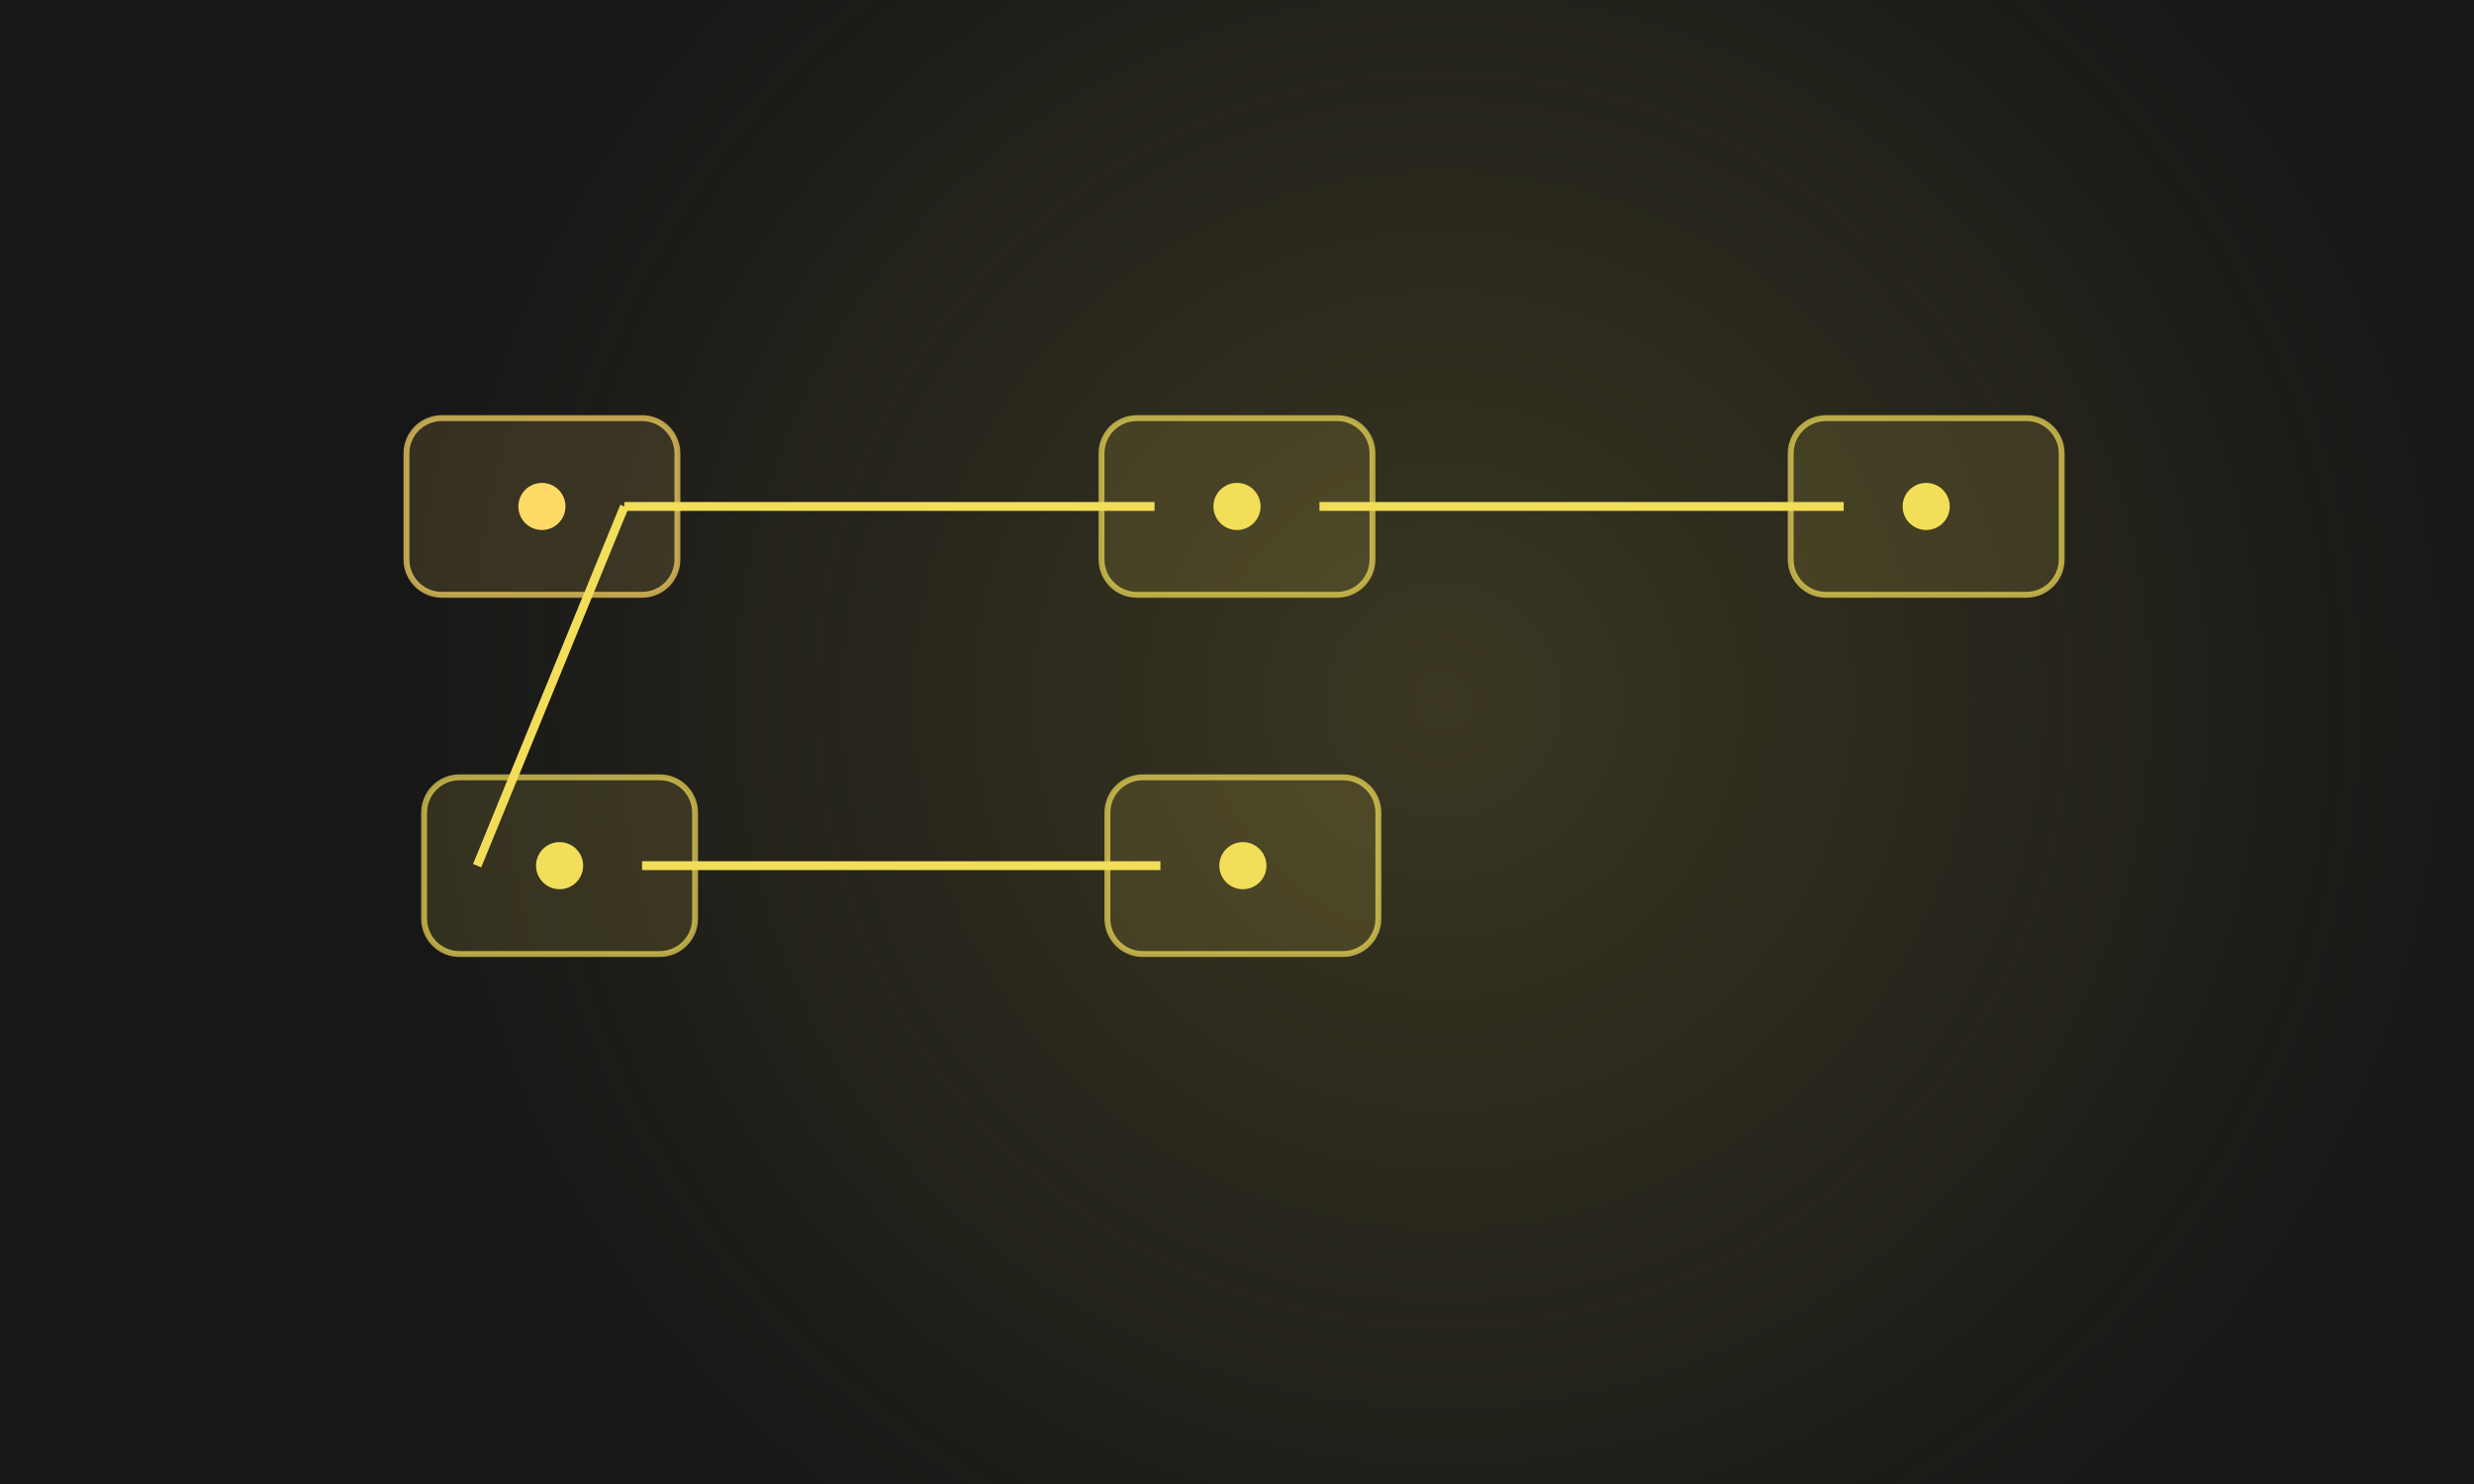
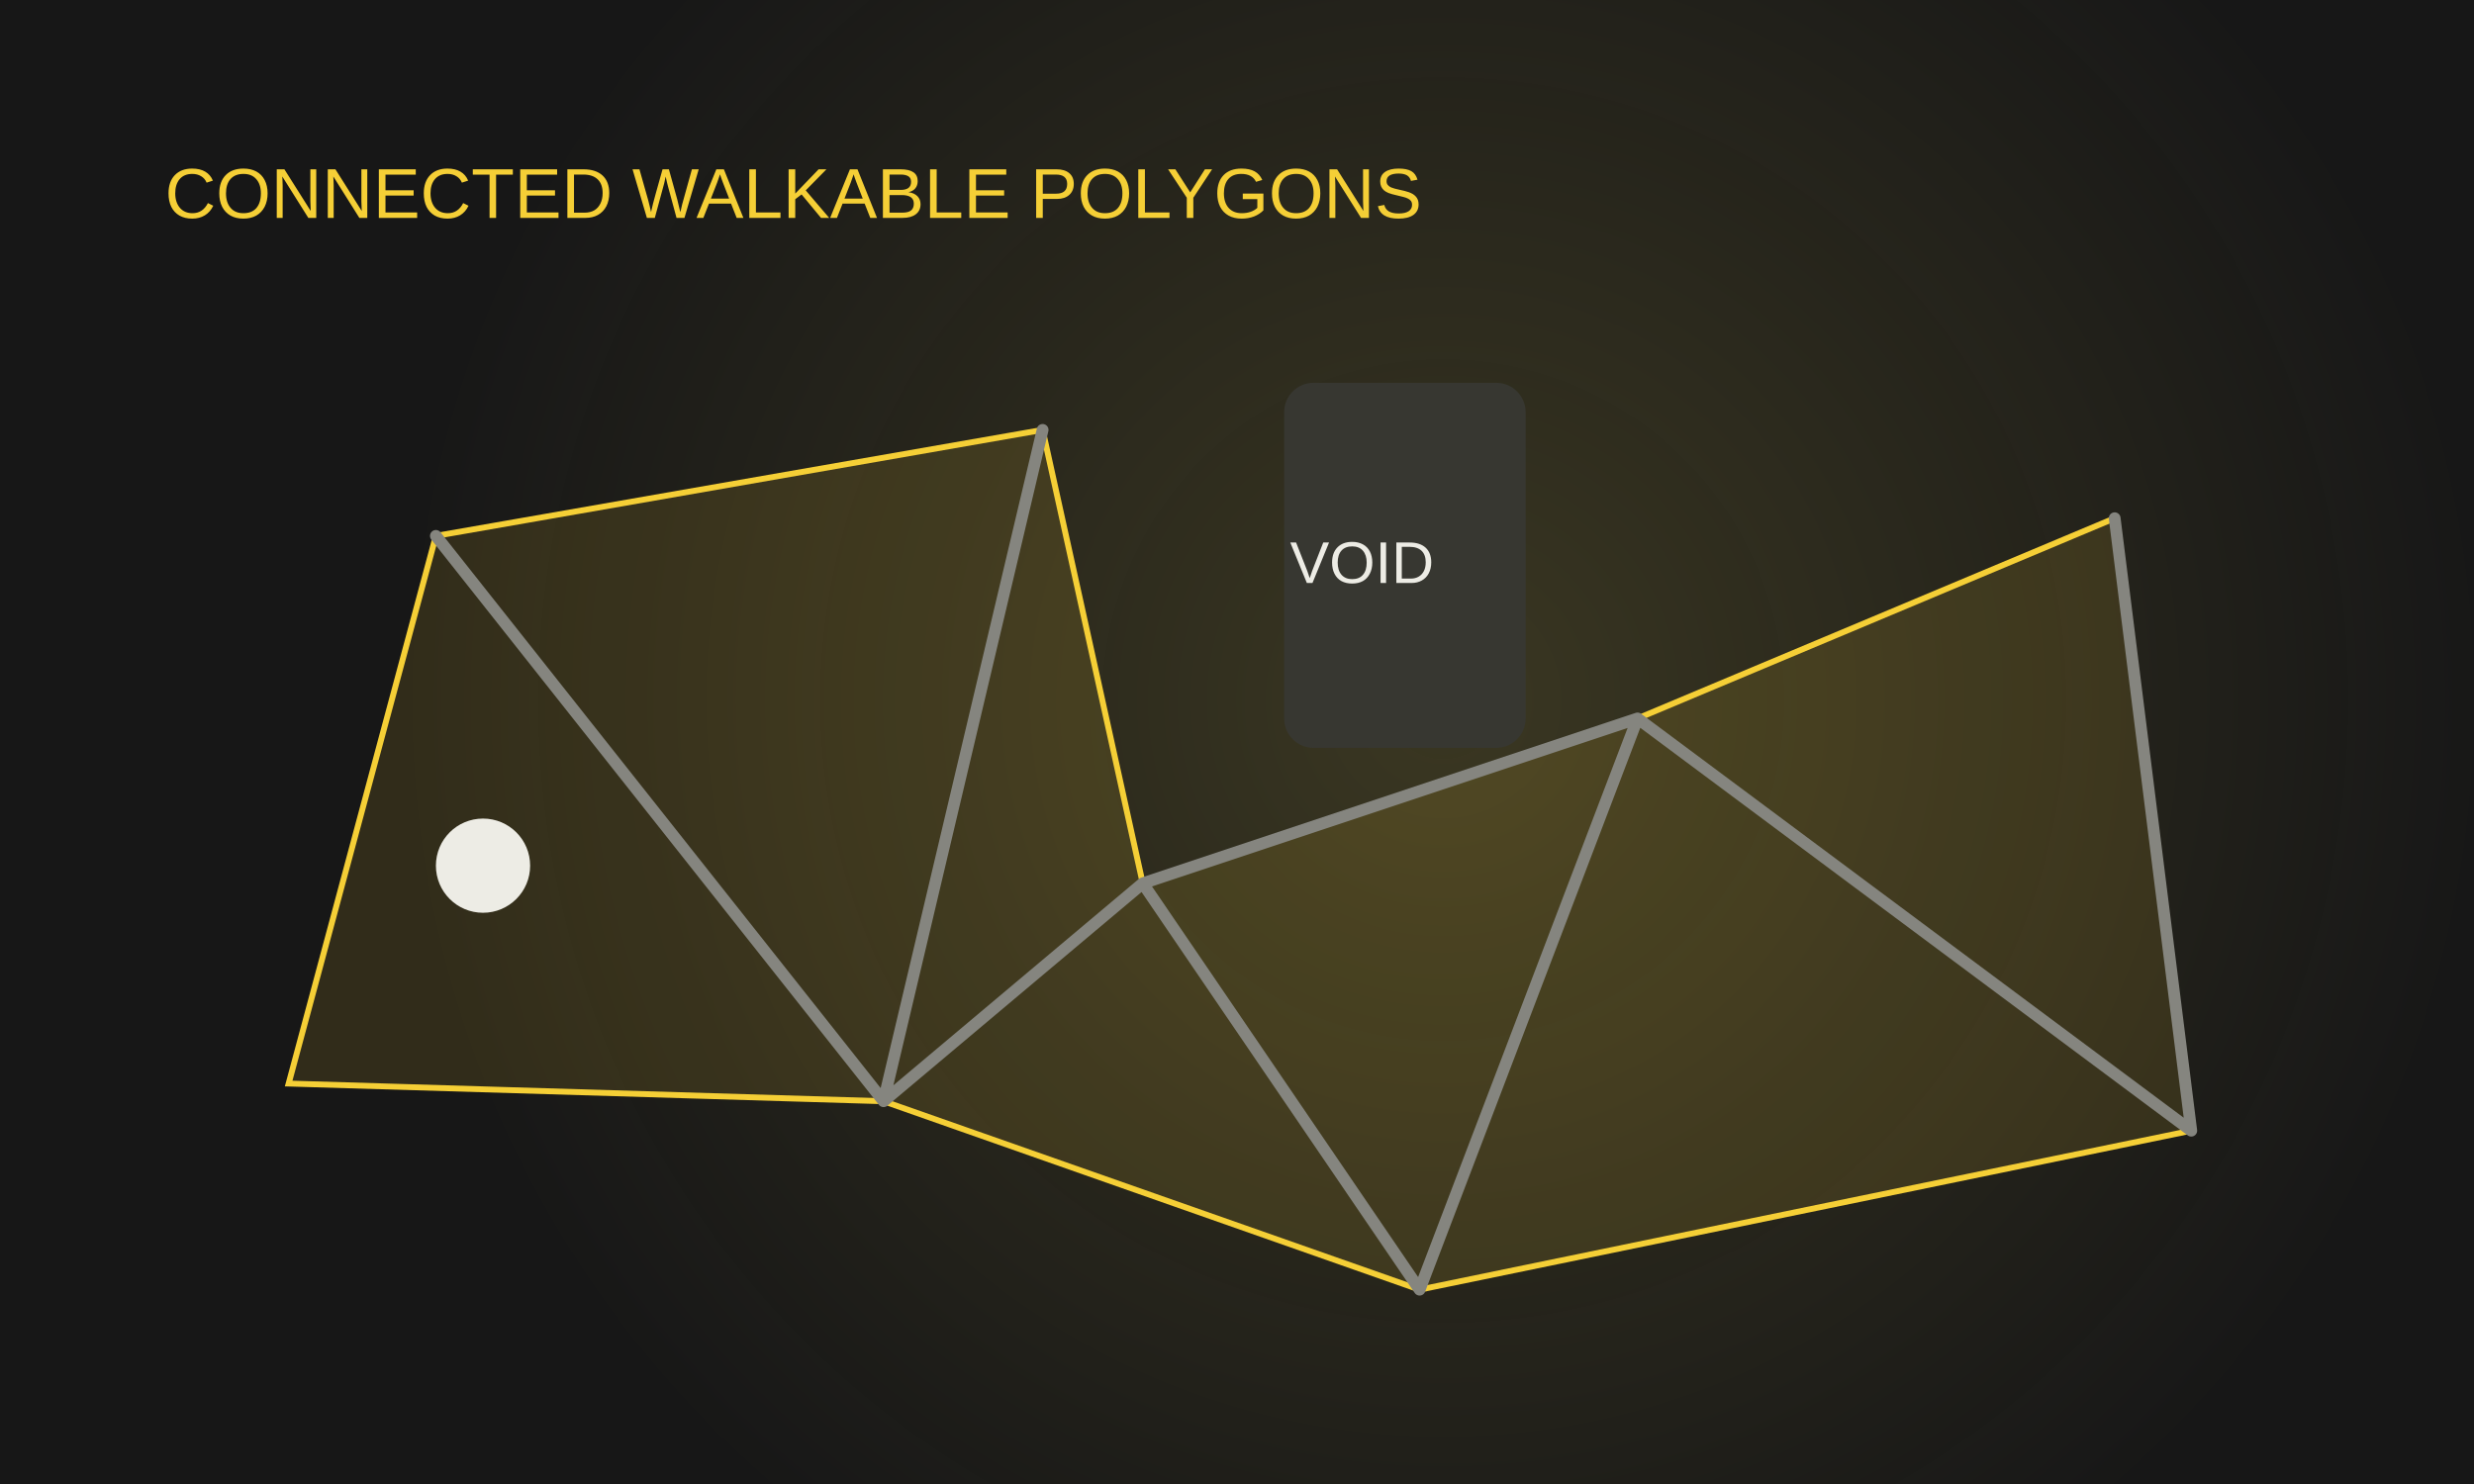
<svg xmlns="http://www.w3.org/2000/svg" class="article-cover" viewBox="0 0 420 252" role="img" aria-label="내비게이션 메시 개념 도식">
  <defs>
    <radialGradient id="cover-navigation-mesh-glow">
      <stop stop-color="hsl(52 86% 65%)" stop-opacity=".16" />
      <stop offset="1" stop-color="hsl(52 86% 65%)" stop-opacity="0" />
    </radialGradient>
    <radialGradient id="cover-navigation-mesh-orb" cx="30%" cy="24%">
      <stop stop-color="#fff7d6" />
      <stop offset=".42" stop-color="hsl(52 86% 65%)" />
      <stop offset="1" stop-color="#46390d" />
    </radialGradient>
  </defs>
  <rect width="420" height="252" fill="#171717" />
  <circle cx="245" cy="119" r="175" fill="url(#cover-navigation-mesh-glow)" />
-   <rect x="69" y="71" width="46" height="30" rx="6" fill="#ffda66" fill-opacity=".13" stroke="#ffda66" stroke-opacity=".7" />
-   <circle cx="92" cy="86" r="4" fill="#ffda66" />
-   <path d="M106 86L196 86" stroke="hsl(52 86% 65%)" stroke-width="1.5" fill="none" />
-   <rect x="187" y="71" width="46" height="30" rx="6" fill="hsl(52 86% 65%)" fill-opacity=".13" stroke="hsl(52 86% 65%)" stroke-opacity=".7" />
-   <circle cx="210" cy="86" r="4" fill="hsl(52 86% 65%)" />
-   <path d="M224 86L313 86" stroke="hsl(52 86% 65%)" stroke-width="1.5" fill="none" />
-   <rect x="304" y="71" width="46" height="30" rx="6" fill="hsl(52 86% 65%)" fill-opacity=".13" stroke="hsl(52 86% 65%)" stroke-opacity=".7" />
-   <circle cx="327" cy="86" r="4" fill="hsl(52 86% 65%)" />
-   <path d="M106 86L81 147" stroke="hsl(52 86% 65%)" stroke-width="1.5" fill="none" />
-   <rect x="72" y="132" width="46" height="30" rx="6" fill="hsl(52 86% 65%)" fill-opacity=".13" stroke="hsl(52 86% 65%)" stroke-opacity=".7" />
-   <circle cx="95" cy="147" r="4" fill="hsl(52 86% 65%)" />
-   <path d="M109 147L197 147" stroke="hsl(52 86% 65%)" stroke-width="1.5" fill="none" />
-   <rect x="188" y="132" width="46" height="30" rx="6" fill="hsl(52 86% 65%)" fill-opacity=".13" stroke="hsl(52 86% 65%)" stroke-opacity=".7" />
-   <circle cx="211" cy="147" r="4" fill="hsl(52 86% 65%)" />
+   <g class="technical-scene" data-scene="navigation-mesh">
+     <text x="28" y="37" fill="#f5cf36" font-family="Arial,sans-serif" font-size="12">CONNECTED WALKABLE POLYGONS</text>
+     <path d="M49 184L74 91L177 73L194 150L278 122L359 88L372 192L241 219L150 187Z" fill="#f5cf36" fill-opacity=".12" stroke="#f5cf36" />
+     <path d="M74 91L150 187L177 73M150 187L194 150L241 219M194 150L278 122L241 219M278 122L372 192L359 88" fill="none" stroke="#85857f" stroke-width="2" stroke-linecap="round" stroke-linejoin="round" />
+     <rect x="218" y="65" width="41" height="62" rx="5" fill="#373731" />
+     <g>
+       <circle cx="82" cy="147" r="8" fill="#edece5" />
+       <animateTransform attributeName="transform" type="translate" values="0 0;66 1;112 21;232 14;0 0" dur="6s" repeatCount="indefinite" />
+     </g>
+     <text x="219" y="99" fill="#edece5" font-family="Arial,sans-serif" font-size="10">VOID</text>
+   </g>
</svg>
